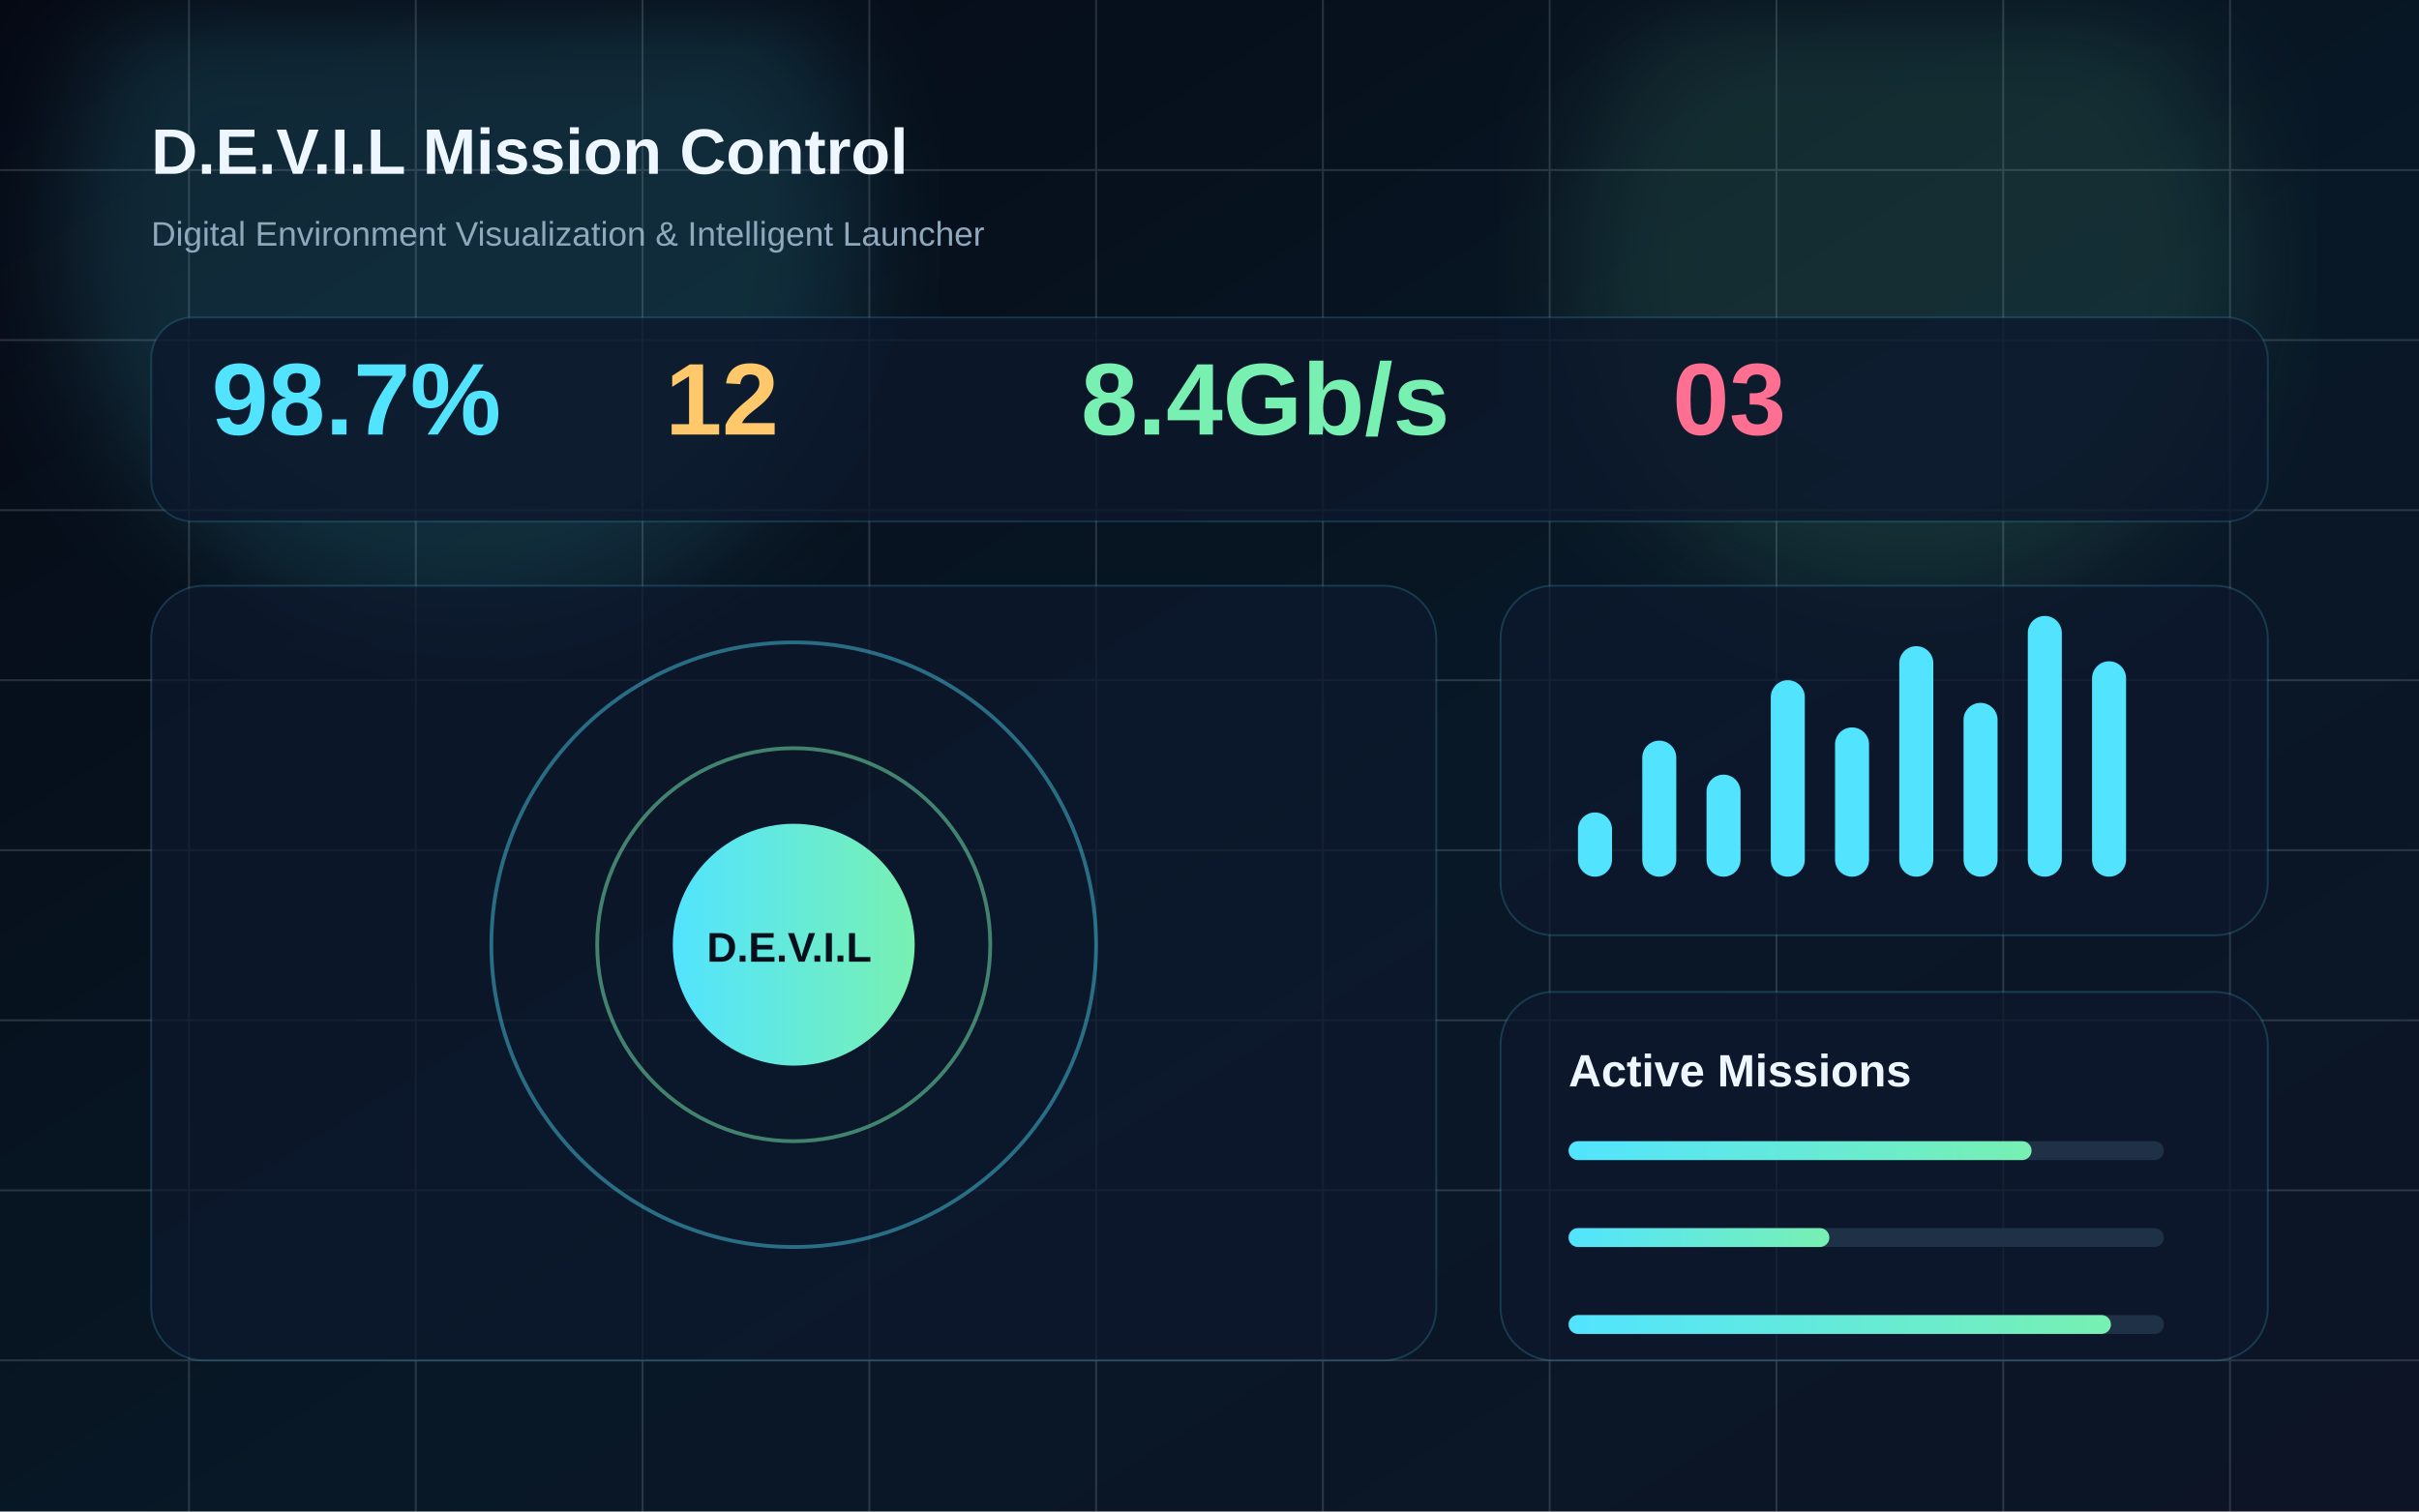
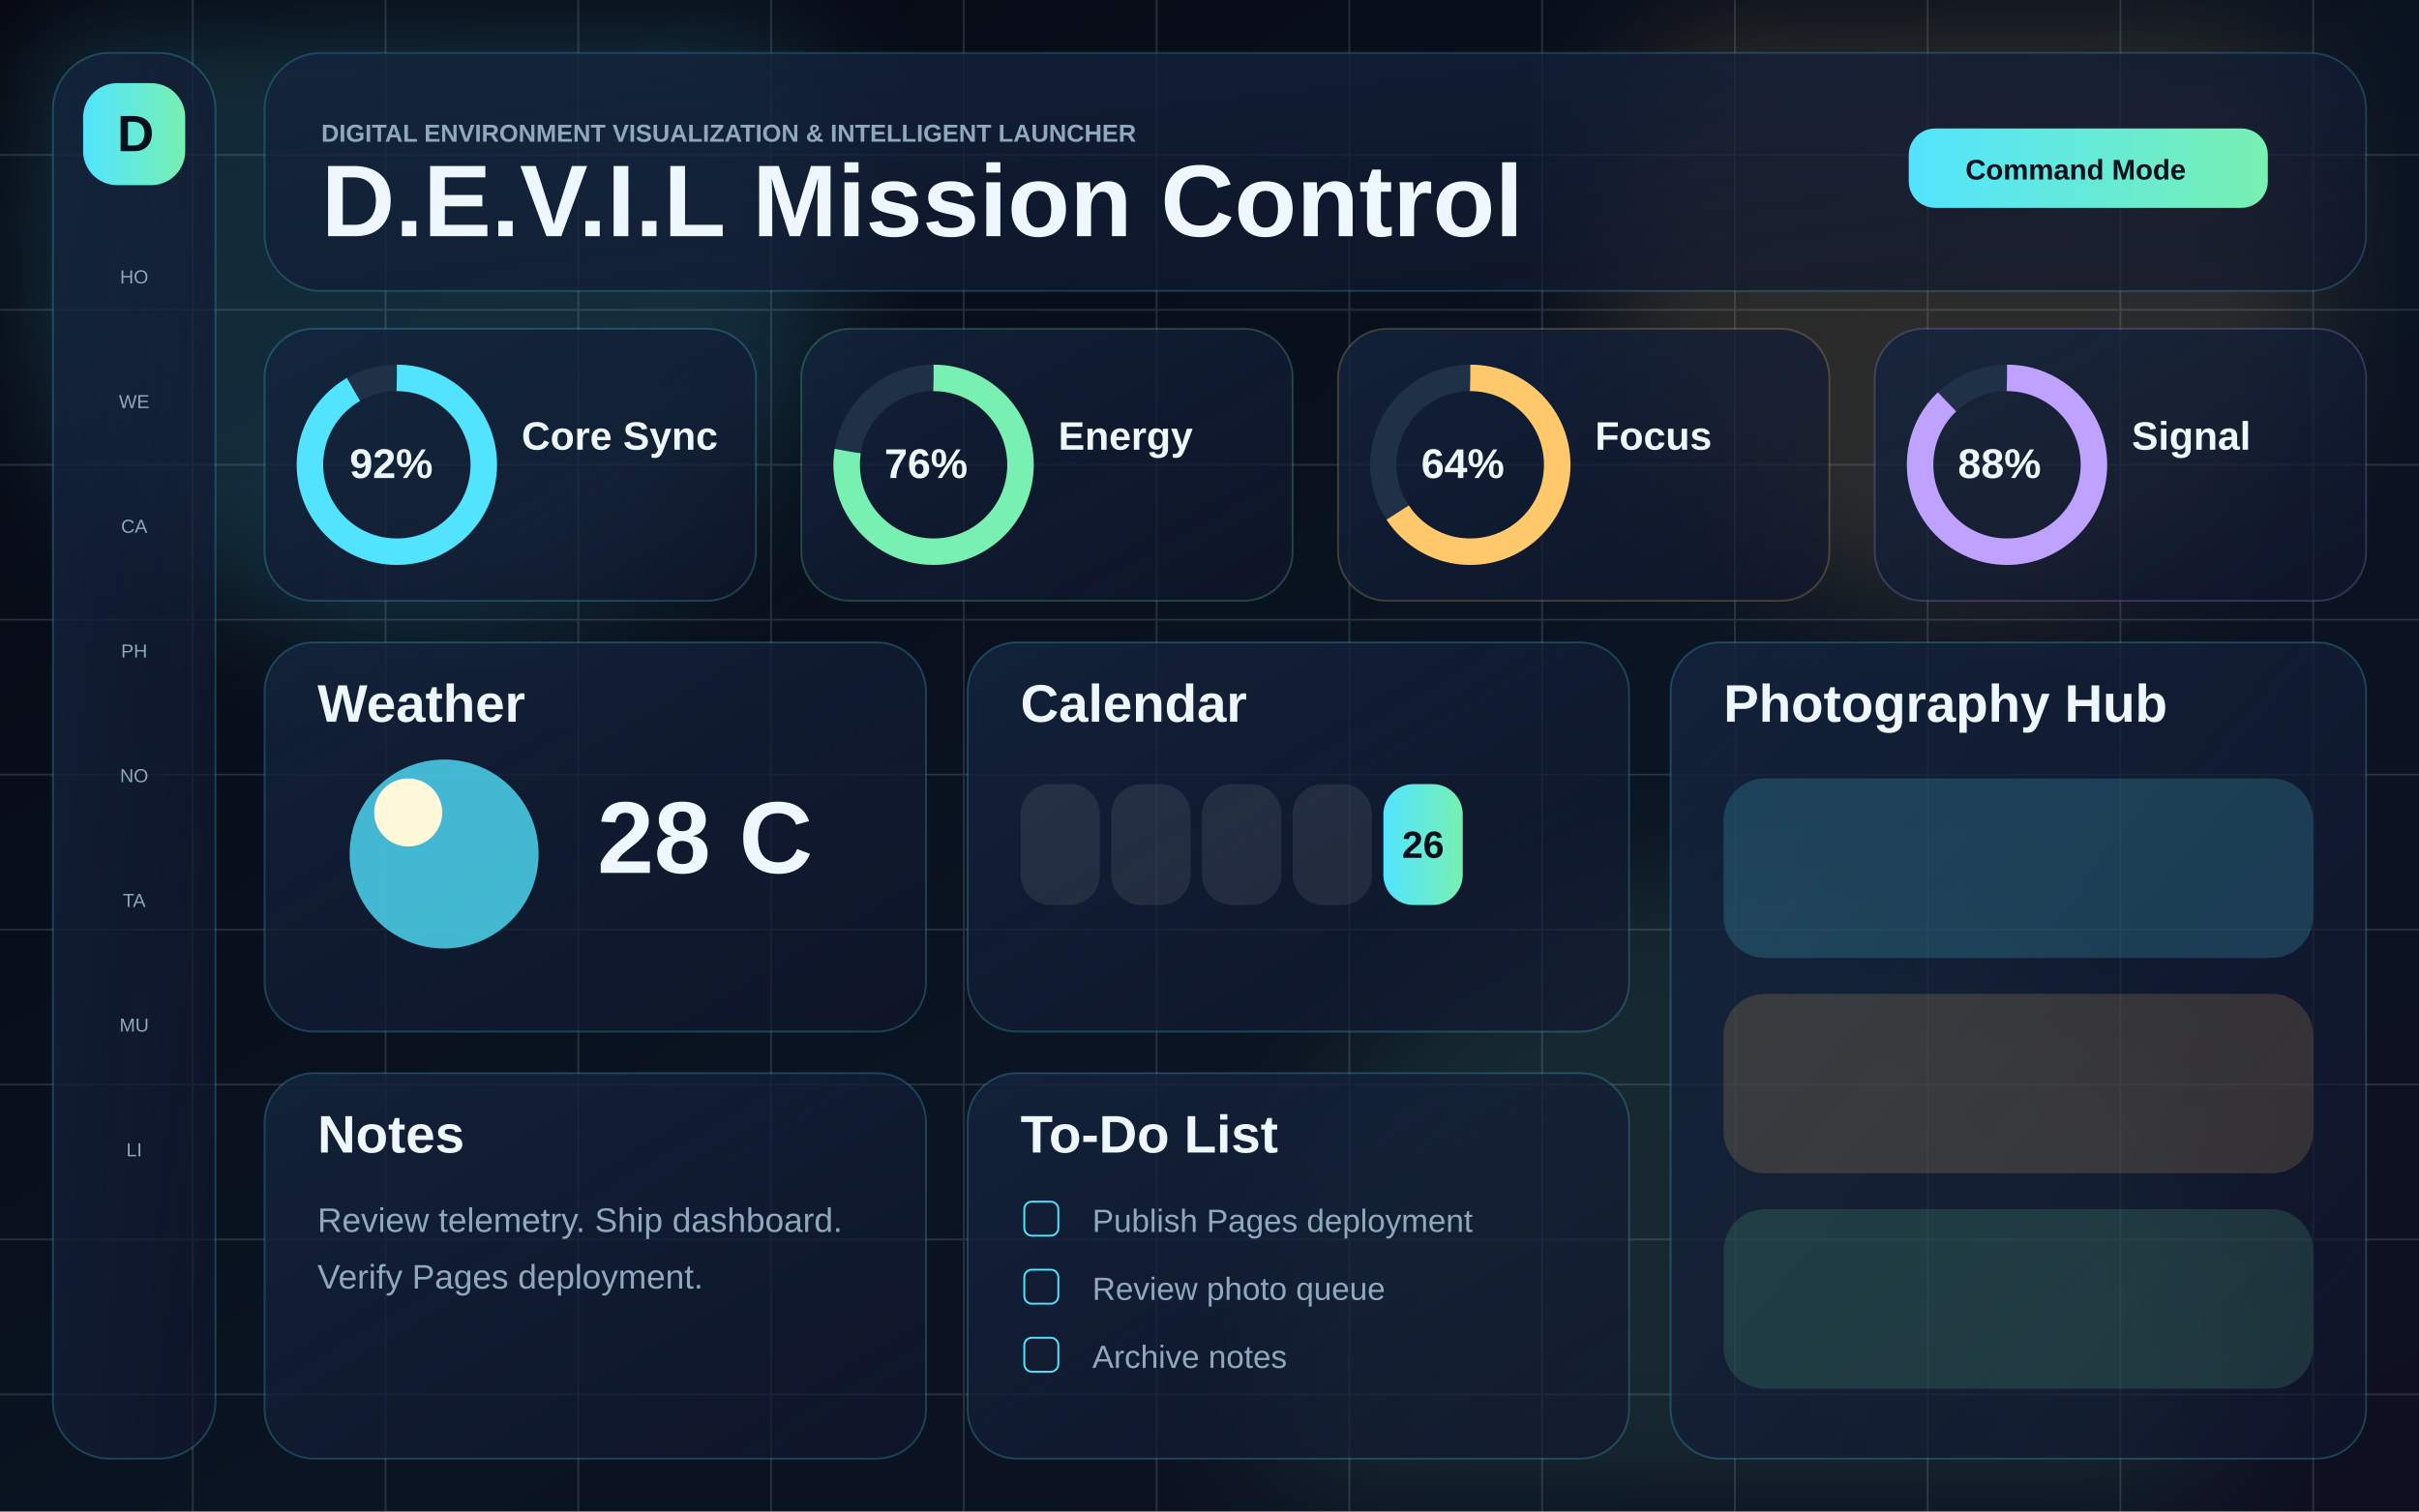
- <svg xmlns="http://www.w3.org/2000/svg" width="1280" height="800" viewBox="0 0 1280 800" role="img" aria-label="D.E.V.I.L Mission Control dashboard screenshot">
+ <svg xmlns="http://www.w3.org/2000/svg" width="1280" height="800" viewBox="0 0 1280 800" role="img" aria-label="D.E.V.I.L Mission Control tablet dashboard screenshot">
  <defs>
    <linearGradient id="bg" x1="0" x2="1" y1="0" y2="1">
-       <stop stop-color="#050914" />
-       <stop offset="0.55" stop-color="#081826" />
-       <stop offset="1" stop-color="#0d1426" />
+       <stop stop-color="#060711" />
+       <stop offset="0.55" stop-color="#0a1422" />
+       <stop offset="1" stop-color="#0e1022" />
    </linearGradient>
    <linearGradient id="accent" x1="0" x2="1">
      <stop stop-color="#52e4ff" />
      <stop offset="1" stop-color="#78f0b2" />
    </linearGradient>
-     <filter id="blur">
-       <feGaussianBlur stdDeviation="28" />
+     <linearGradient id="glass" x1="0" x2="1" y1="0" y2="1">
+       <stop stop-color="#13243d" stop-opacity="0.86" />
+       <stop offset="1" stop-color="#11162d" stop-opacity="0.62" />
+     </linearGradient>
+     <filter id="soft">
+       <feGaussianBlur stdDeviation="32" />
    </filter>
  </defs>
  <rect width="1280" height="800" fill="url(#bg)" />
-   <circle cx="245" cy="120" r="210" fill="#52e4ff" opacity="0.14" filter="url(#blur)" />
-   <circle cx="1010" cy="140" r="180" fill="#78f0b2" opacity="0.11" filter="url(#blur)" />
-   <g opacity="0.15" stroke="#eef7ff">
-     <path d="M0 90h1280M0 180h1280M0 270h1280M0 360h1280M0 450h1280M0 540h1280M0 630h1280M0 720h1280M100 0v800M220 0v800M340 0v800M460 0v800M580 0v800M700 0v800M820 0v800M940 0v800M1060 0v800M1180 0v800" />
+   <circle cx="220" cy="120" r="220" fill="#52e4ff" opacity="0.15" filter="url(#soft)" />
+   <circle cx="1040" cy="130" r="190" fill="#ffc86b" opacity="0.13" filter="url(#soft)" />
+   <circle cx="920" cy="710" r="250" fill="#78f0b2" opacity="0.1" filter="url(#soft)" />
+   <g opacity="0.13" stroke="#eef7ff">
+     <path d="M0 82h1280M0 164h1280M0 246h1280M0 328h1280M0 410h1280M0 492h1280M0 574h1280M0 656h1280M0 738h1280M102 0v800M204 0v800M306 0v800M408 0v800M510 0v800M612 0v800M714 0v800M816 0v800M918 0v800M1020 0v800M1122 0v800M1224 0v800" />
  </g>
-   <text x="80" y="92" fill="#eef7ff" font-size="34" font-family="Arial" font-weight="700">D.E.V.I.L Mission Control</text>
-   <text x="80" y="130" fill="#8fa8bc" font-size="18" font-family="Arial">Digital Environment Visualization &amp; Intelligent Launcher</text>
-   <rect x="80" y="168" width="1120" height="108" rx="22" fill="#0c172c" opacity="0.78" stroke="#52e4ff" stroke-opacity="0.2" />
-   <text x="112" y="230" fill="#52e4ff" font-size="54" font-family="Arial" font-weight="800">98.7%</text>
-   <text x="352" y="230" fill="#ffc86b" font-size="54" font-family="Arial" font-weight="800">12</text>
-   <text x="572" y="230" fill="#78f0b2" font-size="54" font-family="Arial" font-weight="800">8.4Gb/s</text>
-   <text x="885" y="230" fill="#ff6f91" font-size="54" font-family="Arial" font-weight="800">03</text>
-   <rect x="80" y="310" width="680" height="410" rx="28" fill="#0c172c" opacity="0.72" stroke="#52e4ff" stroke-opacity="0.25" />
-   <circle cx="420" cy="500" r="160" fill="none" stroke="#52e4ff" stroke-opacity="0.42" stroke-width="2" />
-   <circle cx="420" cy="500" r="104" fill="none" stroke="#78f0b2" stroke-opacity="0.5" stroke-width="2" />
-   <circle cx="420" cy="500" r="64" fill="url(#accent)" />
-   <text x="374" y="509" fill="#06101c" font-size="22" font-family="Arial" font-weight="900">D.E.V.I.L</text>
-   <rect x="794" y="310" width="406" height="185" rx="28" fill="#0c172c" opacity="0.72" stroke="#52e4ff" stroke-opacity="0.25" />
-   <g fill="#52e4ff">
-     <rect x="835" y="430" width="18" height="34" rx="9" />
-     <rect x="869" y="392" width="18" height="72" rx="9" />
-     <rect x="903" y="410" width="18" height="54" rx="9" />
-     <rect x="937" y="360" width="18" height="104" rx="9" />
-     <rect x="971" y="385" width="18" height="79" rx="9" />
-     <rect x="1005" y="342" width="18" height="122" rx="9" />
-     <rect x="1039" y="372" width="18" height="92" rx="9" />
-     <rect x="1073" y="326" width="18" height="138" rx="9" />
-     <rect x="1107" y="350" width="18" height="114" rx="9" />
+   <rect x="28" y="28" width="86" height="744" rx="30" fill="url(#glass)" stroke="#52e4ff" stroke-opacity="0.22" />
+   <rect x="44" y="44" width="54" height="54" rx="18" fill="url(#accent)" />
+   <text x="62" y="80" fill="#06101c" font-family="Arial" font-size="27" font-weight="900">D</text>
+   <g fill="#8fa8bc" font-family="Arial" font-size="10" text-anchor="middle">
+     <text x="71" y="150">HO</text>
+     <text x="71" y="216">WE</text>
+     <text x="71" y="282">CA</text>
+     <text x="71" y="348">PH</text>
+     <text x="71" y="414">NO</text>
+     <text x="71" y="480">TA</text>
+     <text x="71" y="546">MU</text>
+     <text x="71" y="612">LI</text>
  </g>
-   <rect x="794" y="525" width="406" height="195" rx="28" fill="#0c172c" opacity="0.72" stroke="#52e4ff" stroke-opacity="0.25" />
-   <text x="830" y="575" fill="#eef7ff" font-size="24" font-family="Arial" font-weight="700">Active Missions</text>
-   <rect x="830" y="604" width="315" height="10" rx="5" fill="#1e3146" />
-   <rect x="830" y="604" width="245" height="10" rx="5" fill="url(#accent)" />
-   <rect x="830" y="650" width="315" height="10" rx="5" fill="#1e3146" />
-   <rect x="830" y="650" width="138" height="10" rx="5" fill="url(#accent)" />
-   <rect x="830" y="696" width="315" height="10" rx="5" fill="#1e3146" />
-   <rect x="830" y="696" width="287" height="10" rx="5" fill="url(#accent)" />
+   <rect x="140" y="28" width="1112" height="126" rx="30" fill="url(#glass)" stroke="#52e4ff" stroke-opacity="0.2" />
+   <text x="170" y="75" fill="#8fa8bc" font-family="Arial" font-size="13" font-weight="700">DIGITAL ENVIRONMENT VISUALIZATION &amp; INTELLIGENT LAUNCHER</text>
+   <text x="170" y="125" fill="#eef7ff" font-family="Arial" font-size="54" font-weight="900">D.E.V.I.L Mission Control</text>
+   <rect x="1010" y="68" width="190" height="42" rx="14" fill="url(#accent)" />
+   <text x="1040" y="95" fill="#06101c" font-family="Arial" font-size="15" font-weight="800">Command Mode</text>
+   <g>
+     <rect x="140" y="174" width="260" height="144" rx="26" fill="url(#glass)" stroke="#52e4ff" stroke-opacity="0.22" />
+     <rect x="424" y="174" width="260" height="144" rx="26" fill="url(#glass)" stroke="#78f0b2" stroke-opacity="0.22" />
+     <rect x="708" y="174" width="260" height="144" rx="26" fill="url(#glass)" stroke="#ffc86b" stroke-opacity="0.22" />
+     <rect x="992" y="174" width="260" height="144" rx="26" fill="url(#glass)" stroke="#bfa2ff" stroke-opacity="0.22" />
+     <circle cx="210" cy="246" r="46" fill="none" stroke="#1e3146" stroke-width="14" />
+     <circle cx="210" cy="246" r="46" fill="none" stroke="#52e4ff" stroke-width="14" stroke-dasharray="265 300" transform="rotate(-90 210 246)" />
+     <circle cx="494" cy="246" r="46" fill="none" stroke="#1e3146" stroke-width="14" />
+     <circle cx="494" cy="246" r="46" fill="none" stroke="#78f0b2" stroke-width="14" stroke-dasharray="224 300" transform="rotate(-90 494 246)" />
+     <circle cx="778" cy="246" r="46" fill="none" stroke="#1e3146" stroke-width="14" />
+     <circle cx="778" cy="246" r="46" fill="none" stroke="#ffc86b" stroke-width="14" stroke-dasharray="190 300" transform="rotate(-90 778 246)" />
+     <circle cx="1062" cy="246" r="46" fill="none" stroke="#1e3146" stroke-width="14" />
+     <circle cx="1062" cy="246" r="46" fill="none" stroke="#bfa2ff" stroke-width="14" stroke-dasharray="254 300" transform="rotate(-90 1062 246)" />
+     <text x="185" y="253" fill="#eef7ff" font-family="Arial" font-size="22" font-weight="900">92%</text>
+     <text x="468" y="253" fill="#eef7ff" font-family="Arial" font-size="22" font-weight="900">76%</text>
+     <text x="752" y="253" fill="#eef7ff" font-family="Arial" font-size="22" font-weight="900">64%</text>
+     <text x="1036" y="253" fill="#eef7ff" font-family="Arial" font-size="22" font-weight="900">88%</text>
+     <text x="276" y="238" fill="#eef7ff" font-family="Arial" font-size="21" font-weight="800">Core Sync</text>
+     <text x="560" y="238" fill="#eef7ff" font-family="Arial" font-size="21" font-weight="800">Energy</text>
+     <text x="844" y="238" fill="#eef7ff" font-family="Arial" font-size="21" font-weight="800">Focus</text>
+     <text x="1128" y="238" fill="#eef7ff" font-family="Arial" font-size="21" font-weight="800">Signal</text>
+   </g>
+   <rect x="140" y="340" width="350" height="206" rx="26" fill="url(#glass)" stroke="#52e4ff" stroke-opacity="0.22" />
+   <text x="168" y="382" fill="#eef7ff" font-family="Arial" font-size="28" font-weight="800">Weather</text>
+   <circle cx="235" cy="452" r="50" fill="#52e4ff" opacity="0.78" />
+   <circle cx="216" cy="430" r="18" fill="#fff8d9" />
+   <text x="316" y="462" fill="#eef7ff" font-family="Arial" font-size="54" font-weight="900">28 C</text>
+   <rect x="512" y="340" width="350" height="206" rx="26" fill="url(#glass)" stroke="#52e4ff" stroke-opacity="0.22" />
+   <text x="540" y="382" fill="#eef7ff" font-family="Arial" font-size="28" font-weight="800">Calendar</text>
+   <g font-family="Arial" text-anchor="middle">
+     <rect x="540" y="415" width="42" height="64" rx="16" fill="#ffffff" opacity="0.08" />
+     <rect x="588" y="415" width="42" height="64" rx="16" fill="#ffffff" opacity="0.08" />
+     <rect x="636" y="415" width="42" height="64" rx="16" fill="#ffffff" opacity="0.08" />
+     <rect x="684" y="415" width="42" height="64" rx="16" fill="#ffffff" opacity="0.08" />
+     <rect x="732" y="415" width="42" height="64" rx="16" fill="url(#accent)" />
+     <text x="753" y="454" fill="#06101c" font-size="20" font-weight="900">26</text>
+   </g>
+   <rect x="884" y="340" width="368" height="432" rx="26" fill="url(#glass)" stroke="#52e4ff" stroke-opacity="0.22" />
+   <text x="912" y="382" fill="#eef7ff" font-family="Arial" font-size="28" font-weight="800">Photography Hub</text>
+   <rect x="912" y="412" width="312" height="95" rx="22" fill="#52e4ff" opacity="0.18" />
+   <rect x="912" y="526" width="312" height="95" rx="22" fill="#ffc86b" opacity="0.16" />
+   <rect x="912" y="640" width="312" height="95" rx="22" fill="#78f0b2" opacity="0.14" />
+   <rect x="140" y="568" width="350" height="204" rx="26" fill="url(#glass)" stroke="#52e4ff" stroke-opacity="0.22" />
+   <text x="168" y="610" fill="#eef7ff" font-family="Arial" font-size="28" font-weight="800">Notes</text>
+   <text x="168" y="652" fill="#8fa8bc" font-family="Arial" font-size="18">Review telemetry. Ship dashboard.</text>
+   <text x="168" y="682" fill="#8fa8bc" font-family="Arial" font-size="18">Verify Pages deployment.</text>
+   <rect x="512" y="568" width="350" height="204" rx="26" fill="url(#glass)" stroke="#52e4ff" stroke-opacity="0.22" />
+   <text x="540" y="610" fill="#eef7ff" font-family="Arial" font-size="28" font-weight="800">To-Do List</text>
+   <g stroke="#52e4ff" fill="none">
+     <rect x="542" y="636" width="18" height="18" rx="4" />
+     <rect x="542" y="672" width="18" height="18" rx="4" />
+     <rect x="542" y="708" width="18" height="18" rx="4" />
+   </g>
+   <g fill="#8fa8bc" font-family="Arial" font-size="17">
+     <text x="578" y="652">Publish Pages deployment</text>
+     <text x="578" y="688">Review photo queue</text>
+     <text x="578" y="724">Archive notes</text>
+   </g>
</svg>
